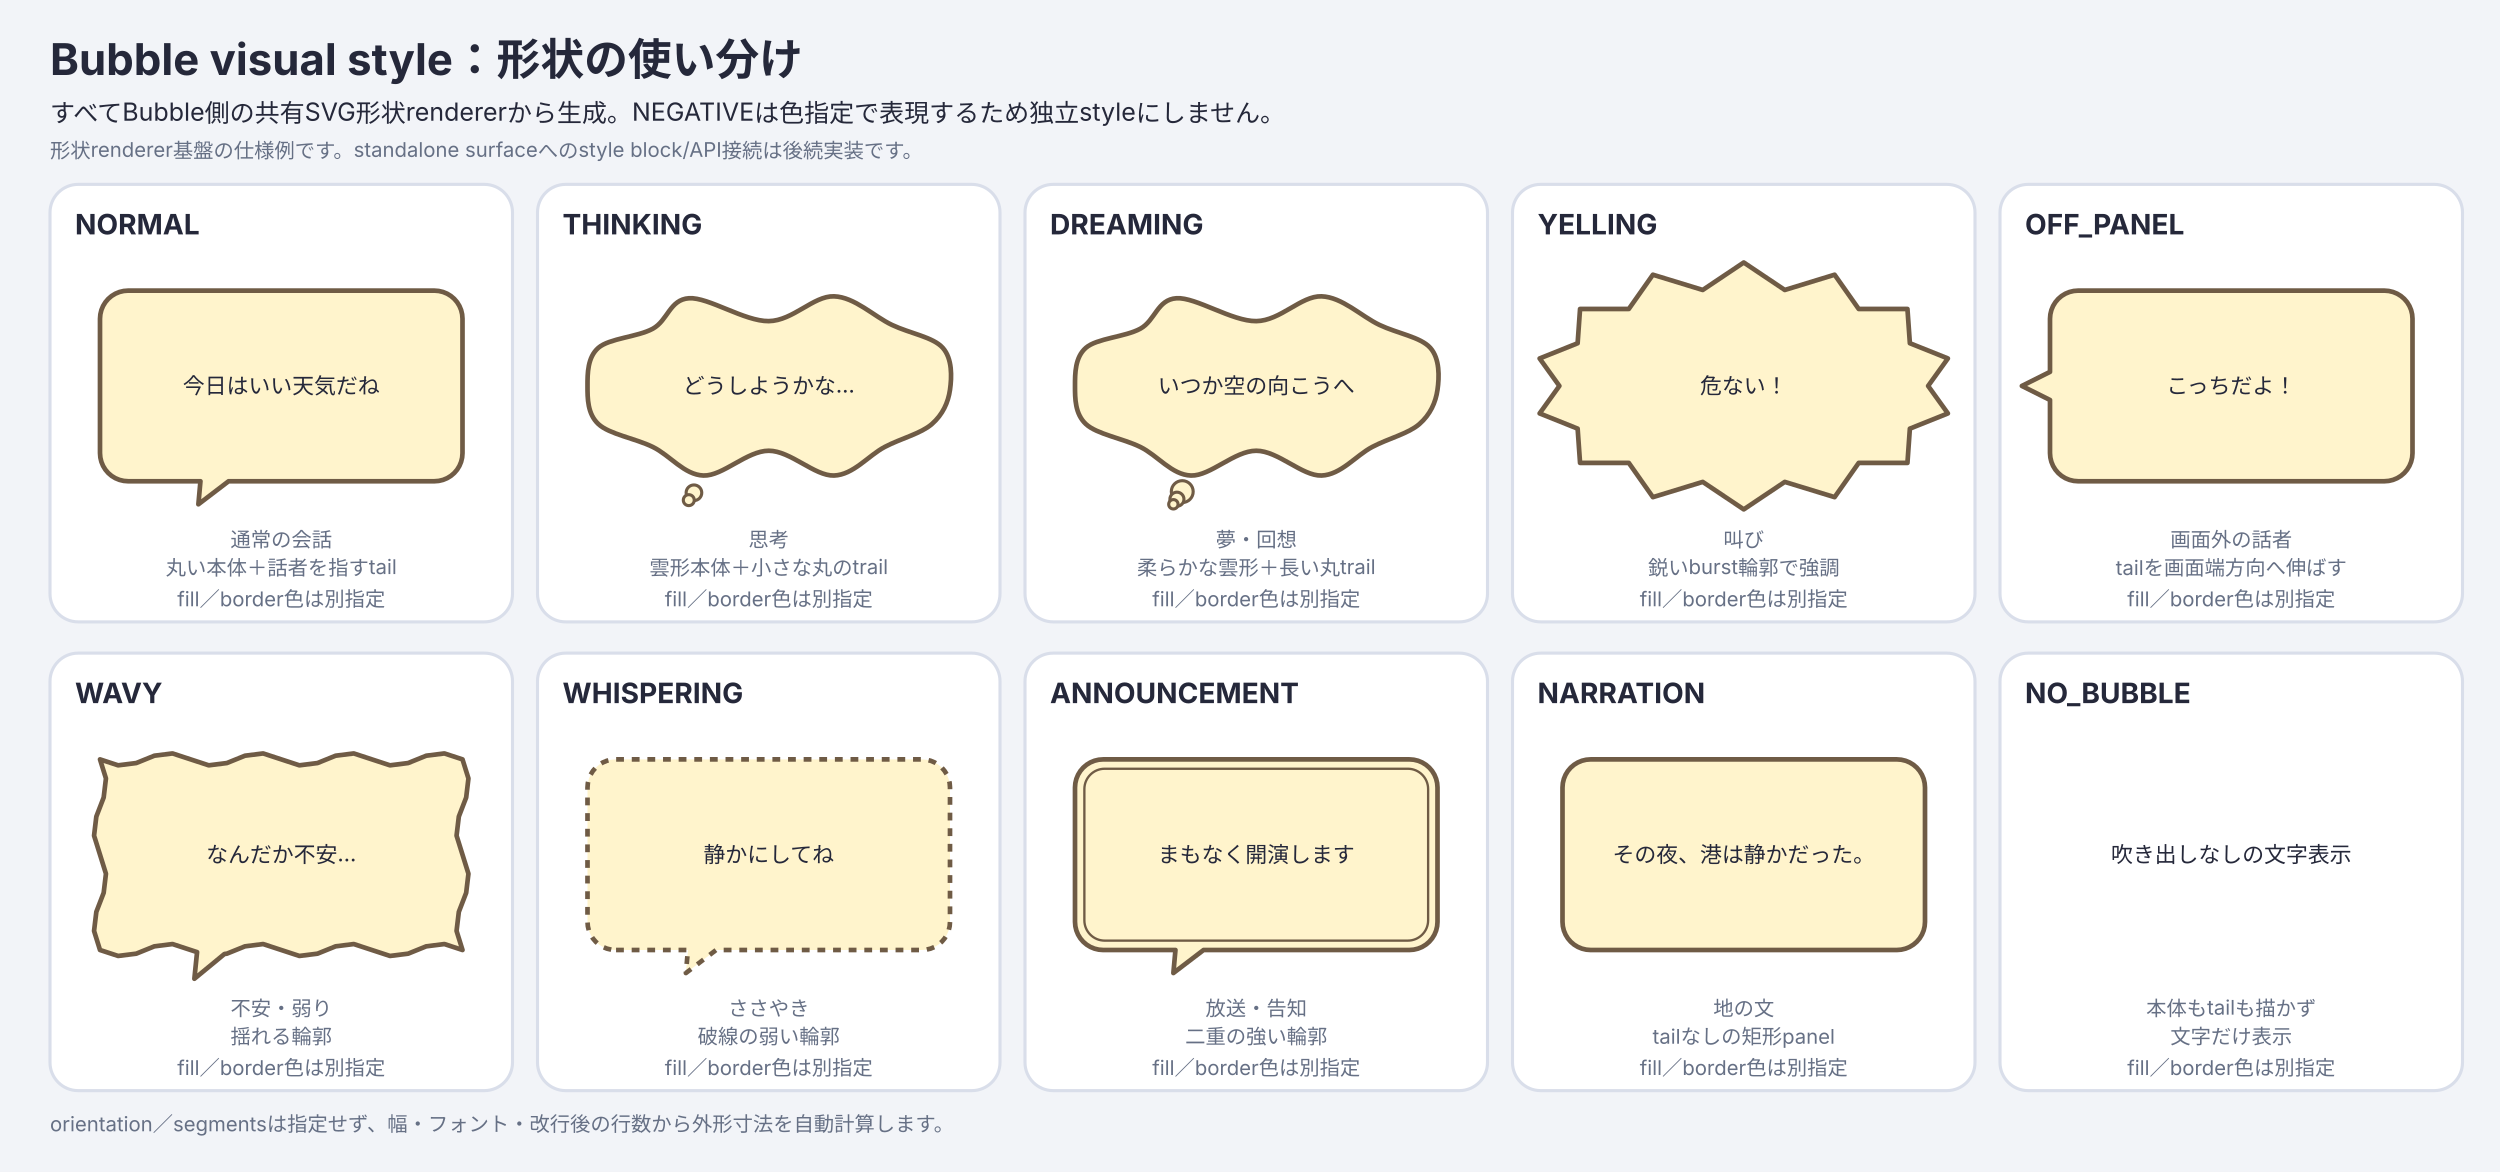
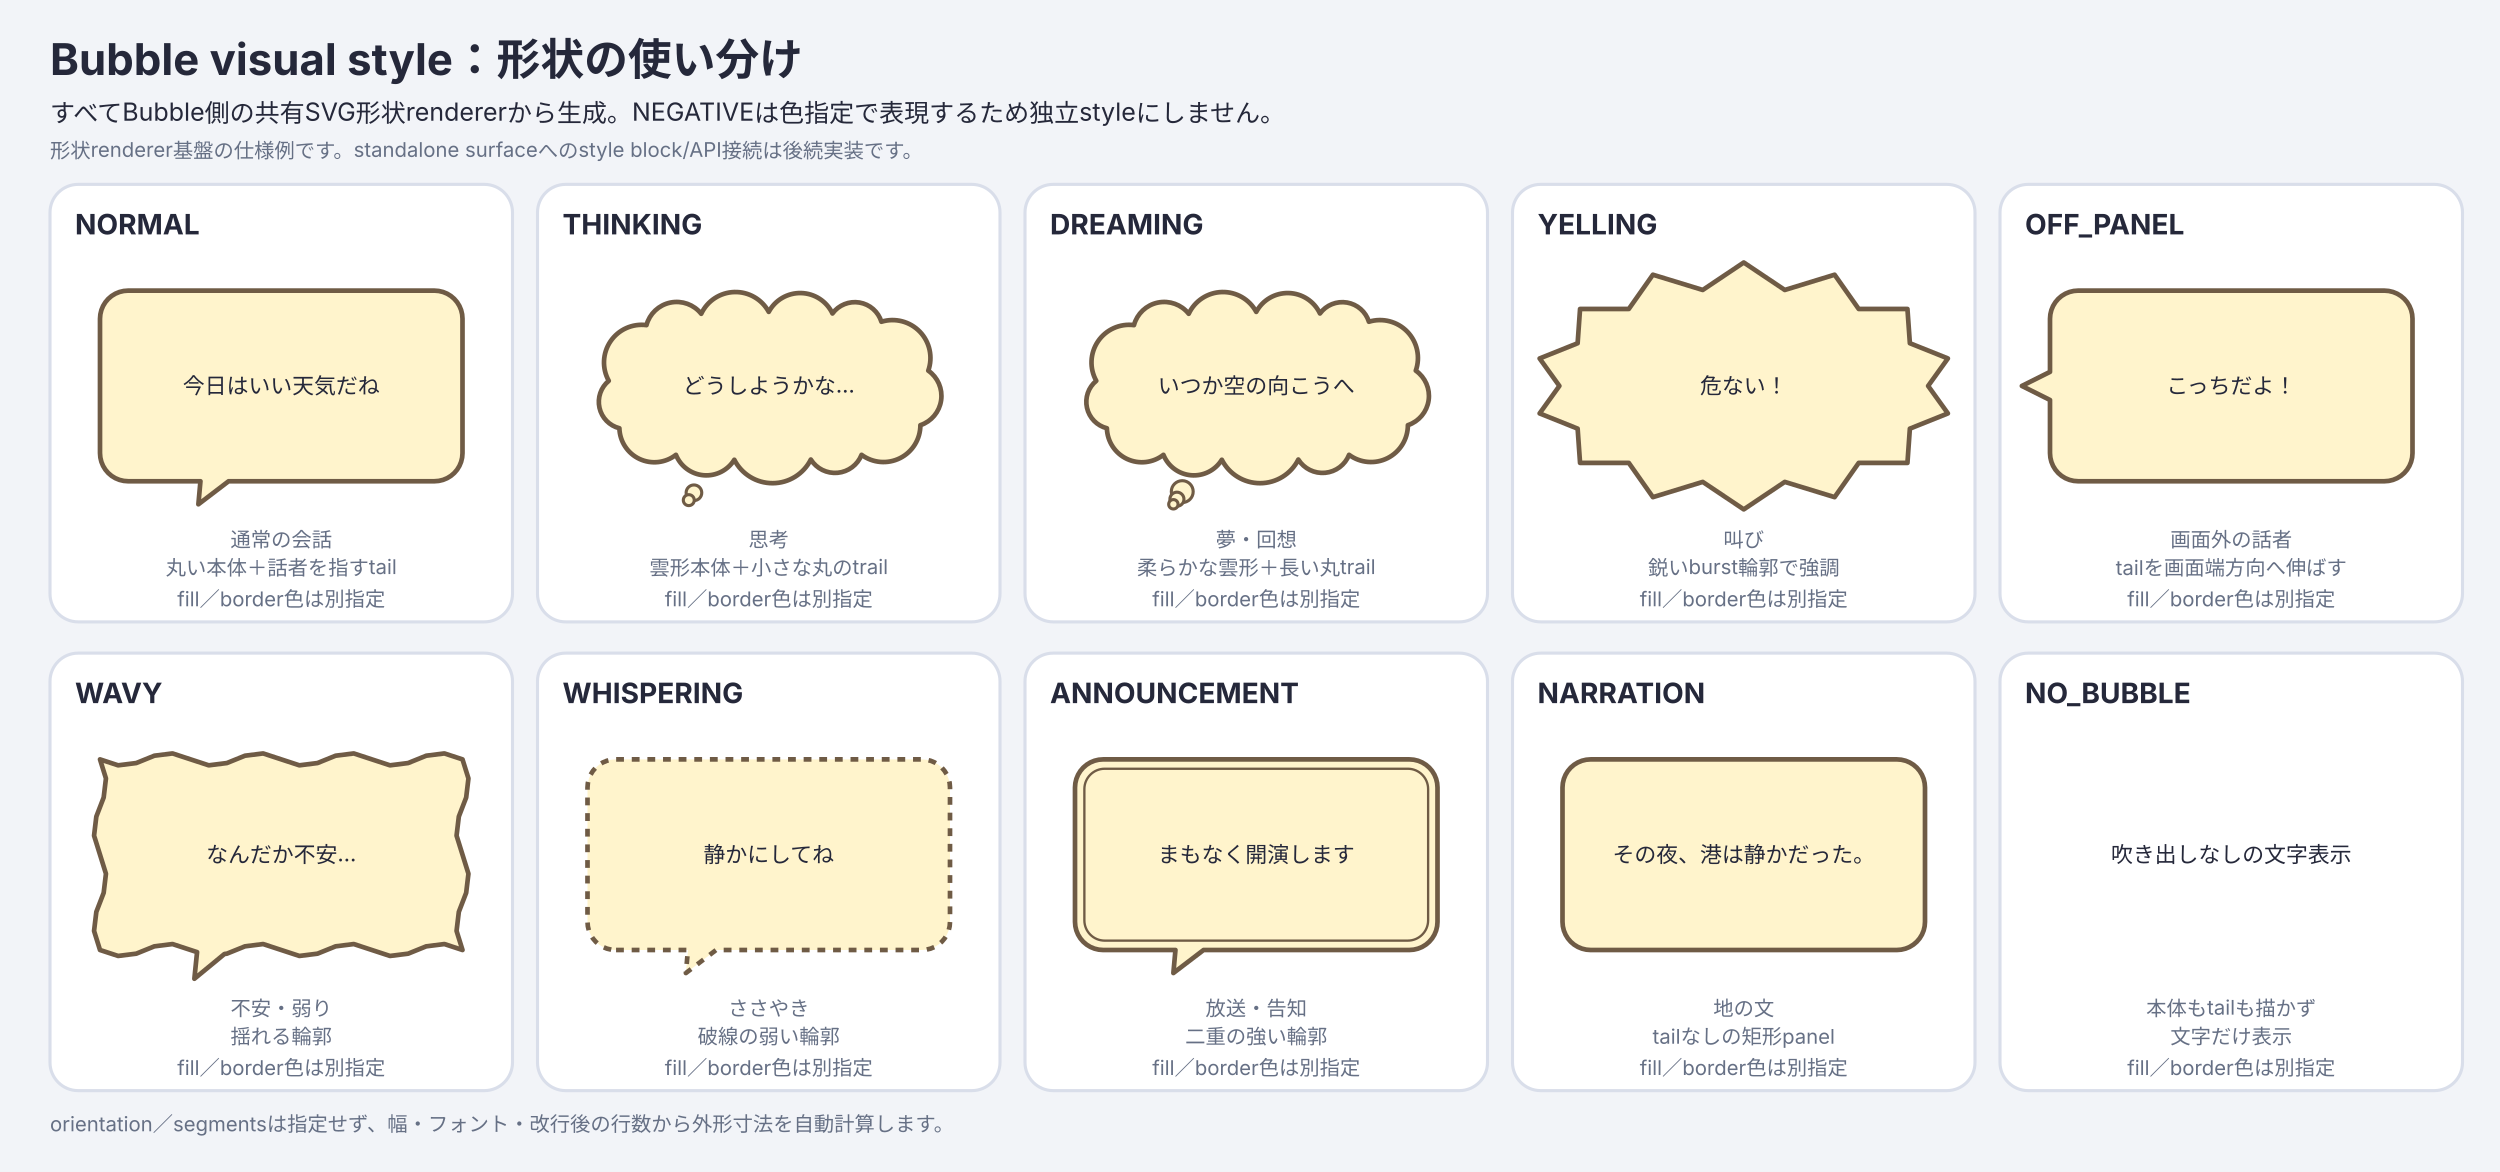
<svg xmlns="http://www.w3.org/2000/svg" width="1600" height="750" viewBox="0 0 1600 750" role="img" aria-labelledby="title description">
  <style>
    text { font-family: -apple-system, BlinkMacSystemFont, "Hiragino Sans", "Noto Sans JP", sans-serif; }
    .heading { fill: #25283a; font-size: 28px; font-weight: 700; }
    .subheading { fill: #25283a; font-size: 20px; font-weight: 700; }
    .body { fill: #25283a; font-size: 16px; }
    .small { fill: #667085; font-size: 13px; }
    .block-text { fill: #ffffff; font-size: 13px; font-weight: 600; }
    .input-text { fill: #25283a; font-size: 13px; font-weight: 500; }
  </style>
  <rect width="1600" height="750" fill="#f2f4f8" />
  <text x="32" y="48" class="heading">Bubble visual style：形状の使い分け</text>
  <text x="32" y="78" class="body">すべてBubble側の共有SVG形状rendererから生成。NEGATIVEは色指定で表現するため独立styleにしません。</text>
  <text x="32" y="101" class="small">形状renderer基盤の仕様例です。standalone surfaceへのstyle block/API接続は後続実装です。</text>
  <g data-style-gallery-card="NORMAL">
    <rect x="32" y="118" width="296" height="280" rx="18" fill="#ffffff" stroke="#d9deea" stroke-width="2" />
    <text x="48" y="150" style="fill:#25283a;font-size:18px;font-weight:700">NORMAL</text>
    <svg x="40" y="162" width="280" height="170" viewBox="0 0 280 170" data-bubble-renderer="canonical" data-bubble-style="NORMAL" overflow="visible">
      <path d="M 39.184 145.778 L 36.438 145.119 L 33.828 144.038 L 31.42 142.562 L 29.272 140.728 L 27.438 138.58 L 25.962 136.172 L 24.881 133.562 L 24.222 130.816 L 24 128 L 24 42 L 24.222 39.184 L 24.881 36.438 L 25.962 33.828 L 27.438 31.42 L 29.272 29.272 L 31.42 27.438 L 33.828 25.962 L 36.438 24.881 L 39.184 24.222 L 42 24 L 238 24 L 240.816 24.222 L 243.562 24.881 L 246.172 25.962 L 248.58 27.438 L 250.728 29.272 L 252.562 31.42 L 254.038 33.828 L 255.119 36.438 L 255.778 39.184 L 256 42 L 256 128 L 255.778 130.816 L 255.119 133.562 L 254.038 136.172 L 252.562 138.58 L 250.728 140.728 L 248.58 142.562 L 246.172 144.038 L 243.562 145.119 L 240.816 145.778 L 238 146 L 106.287 146 L 86.963 160.745 L 88.287 146 L 42 146 Z" fill="#fff4cc" stroke="#6f5b45" stroke-width="3" stroke-linejoin="round" data-boolean-operation="union" data-tail-base-on-border="true" />
      <text x="140" y="89.9" text-anchor="middle" fill="#25283a" font-family="Noto Sans JP, sans-serif" font-size="14">今日はいい天気だね</text>
    </svg>
    <text x="180" y="350" text-anchor="middle" class="small">通常の会話</text>
    <text x="180" y="368" text-anchor="middle" class="small">丸い本体＋話者を指すtail</text>
    <text x="180" y="388" text-anchor="middle" class="small">fill／border色は別指定</text>
  </g>
  <g data-style-gallery-card="THINKING">
    <rect x="344" y="118" width="296" height="280" rx="18" fill="#ffffff" stroke="#d9deea" stroke-width="2" />
    <text x="360" y="150" style="fill:#25283a;font-size:18px;font-weight:700">THINKING</text>
    <svg x="352" y="162" width="280" height="170" viewBox="0 0 280 170" data-bubble-renderer="canonical" data-bubble-style="THINKING" overflow="visible">
      <circle cx="92.125" cy="153.372" r="5" fill="#fff4cc" stroke="#6f5b45" stroke-width="2" />
      <circle cx="88.821" cy="158.091" r="3.5" fill="#fff4cc" stroke="#6f5b45" stroke-width="2" />
      <g transform="translate(0 0) scale(1)">
-         <path d="M 24 85 C 24 76.867 24 66.7 30.96 60.6 C 37.92 54.5 56.093 53.687 65.76 48.4 C 75.427 43.113 76.587 29.693 88.96 28.88 C 101.333 28.067 124.533 43.723 140 43.52 C 155.467 43.317 168.613 27.253 181.76 27.66 C 194.907 28.067 207.28 40.47 218.88 45.96 C 230.48 51.45 245.173 53.687 251.36 60.6 C 257.547 67.513 257.16 79.307 256 87.44 C 254.84 95.573 251.36 103.3 244.4 109.4 C 237.44 115.5 224.68 118.55 214.24 124.04 C 203.8 129.53 194.133 141.933 181.76 142.34 C 169.387 142.747 153.92 126.48 140 126.48 C 126.08 126.48 110.613 142.747 98.24 142.34 C 85.867 141.933 76.973 129.53 65.76 124.04 C 54.547 118.55 37.92 115.907 30.96 109.4 C 24 102.893 24 93.133 24 85 Z" fill="#fff4cc" stroke="#6f5b45" stroke-width="3" stroke-linejoin="round" />
+         <path d="M 140 37.6 A 22.844 22.844 0 0 1 180.781 38.62 A 17.788 17.788 0 0 1 212.099 43.92 A 24.276 24.276 0 0 1 242.099 75.214 A 19.749 19.749 0 0 1 237.047 110.116 A 23.608 23.608 0 0 1 199.402 129.09 A 18.263 18.263 0 0 1 166.931 132.111 A 27.422 27.422 0 0 1 117.963 132.242 A 20.998 20.998 0 0 1 80.598 129.09 A 22.392 22.392 0 0 1 44.409 112.082 A 17.418 17.418 0 0 1 37.611 81.731 A 24.108 24.108 0 0 1 61.742 46.079 A 20.038 20.038 0 0 1 96.779 38.819 A 24.213 24.213 0 0 1 140 37.6 Z" fill="#fff4cc" stroke="#6f5b45" stroke-width="3" stroke-linejoin="round" />
      </g>
      <text x="140" y="89.9" text-anchor="middle" fill="#25283a" font-family="Noto Sans JP, sans-serif" font-size="14">どうしようかな…</text>
    </svg>
    <text x="492" y="350" text-anchor="middle" class="small">思考</text>
    <text x="492" y="368" text-anchor="middle" class="small">雲形本体＋小さな丸のtrail</text>
    <text x="492" y="388" text-anchor="middle" class="small">fill／border色は別指定</text>
  </g>
  <g data-style-gallery-card="DREAMING">
    <rect x="656" y="118" width="296" height="280" rx="18" fill="#ffffff" stroke="#d9deea" stroke-width="2" />
    <text x="672" y="150" style="fill:#25283a;font-size:18px;font-weight:700">DREAMING</text>
    <svg x="664" y="162" width="280" height="170" viewBox="0 0 280 170" data-bubble-renderer="canonical" data-bubble-style="DREAMING" overflow="visible">
      <circle cx="92.641" cy="152.635" r="7" fill="#fff4cc" stroke="#6f5b45" stroke-width="2" />
      <circle cx="89.234" cy="157.501" r="4.5" fill="#fff4cc" stroke="#6f5b45" stroke-width="2" />
      <circle cx="86.963" cy="160.745" r="3" fill="#fff4cc" stroke="#6f5b45" stroke-width="2" />
      <g transform="translate(0 0) scale(1)">
-         <path d="M 24 85 C 24 76.867 24 66.7 30.96 60.6 C 37.92 54.5 56.093 53.687 65.76 48.4 C 75.427 43.113 76.587 29.693 88.96 28.88 C 101.333 28.067 124.533 43.723 140 43.52 C 155.467 43.317 168.613 27.253 181.76 27.66 C 194.907 28.067 207.28 40.47 218.88 45.96 C 230.48 51.45 245.173 53.687 251.36 60.6 C 257.547 67.513 257.16 79.307 256 87.44 C 254.84 95.573 251.36 103.3 244.4 109.4 C 237.44 115.5 224.68 118.55 214.24 124.04 C 203.8 129.53 194.133 141.933 181.76 142.34 C 169.387 142.747 153.92 126.48 140 126.48 C 126.08 126.48 110.613 142.747 98.24 142.34 C 85.867 141.933 76.973 129.53 65.76 124.04 C 54.547 118.55 37.92 115.907 30.96 109.4 C 24 102.893 24 93.133 24 85 Z" fill="#fff4cc" stroke="#6f5b45" stroke-width="3" stroke-linejoin="round" />
+         <path d="M 140 37.6 A 22.844 22.844 0 0 1 180.781 38.62 A 17.788 17.788 0 0 1 212.099 43.92 A 24.276 24.276 0 0 1 242.099 75.214 A 19.749 19.749 0 0 1 237.047 110.116 A 23.608 23.608 0 0 1 199.402 129.09 A 18.263 18.263 0 0 1 166.931 132.111 A 27.422 27.422 0 0 1 117.963 132.242 A 20.998 20.998 0 0 1 80.598 129.09 A 22.392 22.392 0 0 1 44.409 112.082 A 17.418 17.418 0 0 1 37.611 81.731 A 24.108 24.108 0 0 1 61.742 46.079 A 20.038 20.038 0 0 1 96.779 38.819 A 24.213 24.213 0 0 1 140 37.6 Z" fill="#fff4cc" stroke="#6f5b45" stroke-width="3" stroke-linejoin="round" />
      </g>
      <text x="140" y="89.9" text-anchor="middle" fill="#25283a" font-family="Noto Sans JP, sans-serif" font-size="14">いつか空の向こうへ</text>
    </svg>
    <text x="804" y="350" text-anchor="middle" class="small">夢・回想</text>
    <text x="804" y="368" text-anchor="middle" class="small">柔らかな雲形＋長い丸trail</text>
    <text x="804" y="388" text-anchor="middle" class="small">fill／border色は別指定</text>
  </g>
  <g data-style-gallery-card="YELLING">
    <rect x="968" y="118" width="296" height="280" rx="18" fill="#ffffff" stroke="#d9deea" stroke-width="2" />
    <text x="984" y="150" style="fill:#25283a;font-size:18px;font-weight:700">YELLING</text>
    <svg x="976" y="162" width="280" height="170" viewBox="0 0 280 170" data-bubble-renderer="canonical" data-bubble-style="YELLING" overflow="visible">
      <path d="M 166.257 23.579 L 198.14 13.823 L 213.572 35.745 L 244.765 35.744 L 246.314 57.665 L 270.64 67.421 L 258 85 L 270.64 102.579 L 246.314 112.335 L 244.765 134.256 L 213.572 134.255 L 198.14 156.177 L 166.257 146.421 L 140 164 L 113.743 146.421 L 81.86 156.177 L 66.428 134.255 L 35.235 134.256 L 33.686 112.335 L 9.36 102.579 L 22 85 L 9.36 67.421 L 33.686 57.665 L 35.235 35.744 L 66.428 35.745 L 81.86 13.823 L 113.743 23.579 L 140 6 Z" fill="#fff4cc" stroke="#6f5b45" stroke-width="3" stroke-linejoin="round" data-boolean-operation="union" data-tail-base-on-border="true" />
      <text x="140" y="89.9" text-anchor="middle" fill="#25283a" font-family="Noto Sans JP, sans-serif" font-size="14">危ない！</text>
    </svg>
    <text x="1116" y="350" text-anchor="middle" class="small">叫び</text>
    <text x="1116" y="368" text-anchor="middle" class="small">鋭いburst輪郭で強調</text>
    <text x="1116" y="388" text-anchor="middle" class="small">fill／border色は別指定</text>
  </g>
  <g data-style-gallery-card="OFF_PANEL">
    <rect x="1280" y="118" width="296" height="280" rx="18" fill="#ffffff" stroke="#d9deea" stroke-width="2" />
    <text x="1296" y="150" style="fill:#25283a;font-size:18px;font-weight:700">OFF_PANEL</text>
    <svg x="1288" y="162" width="280" height="170" viewBox="0 0 280 170" data-bubble-renderer="canonical" data-bubble-style="OFF_PANEL" overflow="visible">
      <path d="M 24 76 L 24 42 L 24.222 39.184 L 24.881 36.438 L 25.962 33.828 L 27.438 31.42 L 29.272 29.272 L 31.42 27.438 L 33.828 25.962 L 36.438 24.881 L 39.184 24.222 L 42 24 L 238 24 L 240.816 24.222 L 243.562 24.881 L 246.172 25.962 L 248.58 27.438 L 250.728 29.272 L 252.562 31.42 L 254.038 33.828 L 255.119 36.438 L 255.778 39.184 L 256 42 L 256 128 L 255.778 130.816 L 255.119 133.562 L 254.038 136.172 L 252.562 138.58 L 250.728 140.728 L 248.58 142.562 L 246.172 144.038 L 243.562 145.119 L 240.816 145.778 L 238 146 L 42 146 L 39.184 145.778 L 36.438 145.119 L 33.828 144.038 L 31.42 142.562 L 29.272 140.728 L 27.438 138.58 L 25.962 136.172 L 24.881 133.562 L 24.222 130.816 L 24 128 L 24 94 L 6 85 Z" fill="#fff4cc" stroke="#6f5b45" stroke-width="3" stroke-linejoin="round" data-boolean-operation="union" data-tail-base-on-border="true" />
      <text x="140" y="89.9" text-anchor="middle" fill="#25283a" font-family="Noto Sans JP, sans-serif" font-size="14">こっちだよ！</text>
    </svg>
    <text x="1428" y="350" text-anchor="middle" class="small">画面外の話者</text>
    <text x="1428" y="368" text-anchor="middle" class="small">tailを画面端方向へ伸ばす</text>
    <text x="1428" y="388" text-anchor="middle" class="small">fill／border色は別指定</text>
  </g>
  <g data-style-gallery-card="WAVY">
    <rect x="32" y="418" width="296" height="280" rx="18" fill="#ffffff" stroke="#d9deea" stroke-width="2" />
    <text x="48" y="450" style="fill:#25283a;font-size:18px;font-weight:700">WAVY</text>
    <svg x="40" y="462" width="280" height="170" viewBox="0 0 280 170" data-bubble-renderer="canonical" data-bubble-style="WAVY" overflow="visible">
      <path d="M 256 24 L 259.804 36.2 L 258.351 48.4 L 253.649 60.6 L 252.196 72.8 L 259.804 97.2 L 258.351 109.4 L 253.649 121.6 L 252.196 133.8 L 256 146 L 244.4 142.196 L 232.8 143.649 L 221.2 148.351 L 209.6 149.804 L 186.4 142.196 L 174.8 143.649 L 163.2 148.351 L 151.6 149.804 L 128.4 142.196 L 116.8 143.649 L 105.2 148.351 L 103.652 148.545 L 103.652 148.545 L 84.398 164.408 L 86.123 147.352 L 70.4 142.196 L 58.8 143.649 L 47.2 148.351 L 35.6 149.804 L 24 146 L 20.196 133.8 L 21.649 121.6 L 26.351 109.4 L 27.804 97.2 L 20.196 72.8 L 21.649 60.6 L 26.351 48.4 L 27.804 36.2 L 24 24 L 35.6 27.804 L 47.2 26.351 L 58.8 21.649 L 70.4 20.196 L 93.6 27.804 L 105.2 26.351 L 116.8 21.649 L 128.4 20.196 L 151.6 27.804 L 163.2 26.351 L 174.8 21.649 L 186.4 20.196 L 209.6 27.804 L 221.2 26.351 L 232.8 21.649 L 244.4 20.196 Z" fill="#fff4cc" stroke="#6f5b45" stroke-width="3" stroke-linejoin="round" data-boolean-operation="union" data-tail-base-on-border="true" />
      <text x="140" y="89.9" text-anchor="middle" fill="#25283a" font-family="Noto Sans JP, sans-serif" font-size="14">なんだか不安…</text>
    </svg>
    <text x="180" y="650" text-anchor="middle" class="small">不安・弱り</text>
    <text x="180" y="668" text-anchor="middle" class="small">揺れる輪郭</text>
    <text x="180" y="688" text-anchor="middle" class="small">fill／border色は別指定</text>
  </g>
  <g data-style-gallery-card="WHISPERING">
    <rect x="344" y="418" width="296" height="280" rx="18" fill="#ffffff" stroke="#d9deea" stroke-width="2" />
    <text x="360" y="450" style="fill:#25283a;font-size:18px;font-weight:700">WHISPERING</text>
    <svg x="352" y="462" width="280" height="170" viewBox="0 0 280 170" data-bubble-renderer="canonical" data-bubble-style="WHISPERING" overflow="visible">
      <path d="M 39.184 145.778 L 36.438 145.119 L 33.828 144.038 L 31.42 142.562 L 29.272 140.728 L 27.438 138.58 L 25.962 136.172 L 24.881 133.562 L 24.222 130.816 L 24 128 L 24 42 L 24.222 39.184 L 24.881 36.438 L 25.962 33.828 L 27.438 31.42 L 29.272 29.272 L 31.42 27.438 L 33.828 25.962 L 36.438 24.881 L 39.184 24.222 L 42 24 L 238 24 L 240.816 24.222 L 243.562 24.881 L 246.172 25.962 L 248.58 27.438 L 250.728 29.272 L 252.562 31.42 L 254.038 33.828 L 255.119 36.438 L 255.778 39.184 L 256 42 L 256 128 L 255.778 130.816 L 255.119 133.562 L 254.038 136.172 L 252.562 138.58 L 250.728 140.728 L 248.58 142.562 L 246.172 144.038 L 243.562 145.119 L 240.816 145.778 L 238 146 L 106.287 146 L 86.963 160.745 L 88.287 146 L 42 146 Z" fill="#fff4cc" stroke="#6f5b45" stroke-width="3" stroke-linejoin="round" data-boolean-operation="union" data-tail-base-on-border="true" stroke-dasharray="5 5" />
      <text x="140" y="89.9" text-anchor="middle" fill="#25283a" font-family="Noto Sans JP, sans-serif" font-size="14">静かにしてね</text>
    </svg>
    <text x="492" y="650" text-anchor="middle" class="small">ささやき</text>
    <text x="492" y="668" text-anchor="middle" class="small">破線の弱い輪郭</text>
    <text x="492" y="688" text-anchor="middle" class="small">fill／border色は別指定</text>
  </g>
  <g data-style-gallery-card="ANNOUNCEMENT">
    <rect x="656" y="418" width="296" height="280" rx="18" fill="#ffffff" stroke="#d9deea" stroke-width="2" />
    <text x="672" y="450" style="fill:#25283a;font-size:18px;font-weight:700">ANNOUNCEMENT</text>
    <svg x="664" y="462" width="280" height="170" viewBox="0 0 280 170" data-bubble-renderer="canonical" data-bubble-style="ANNOUNCEMENT" overflow="visible">
      <path d="M 39.184 145.778 L 36.438 145.119 L 33.828 144.038 L 31.42 142.562 L 29.272 140.728 L 27.438 138.58 L 25.962 136.172 L 24.881 133.562 L 24.222 130.816 L 24 128 L 24 42 L 24.222 39.184 L 24.881 36.438 L 25.962 33.828 L 27.438 31.42 L 29.272 29.272 L 31.42 27.438 L 33.828 25.962 L 36.438 24.881 L 39.184 24.222 L 42 24 L 238 24 L 240.816 24.222 L 243.562 24.881 L 246.172 25.962 L 248.58 27.438 L 250.728 29.272 L 252.562 31.42 L 254.038 33.828 L 255.119 36.438 L 255.778 39.184 L 256 42 L 256 128 L 255.778 130.816 L 255.119 133.562 L 254.038 136.172 L 252.562 138.58 L 250.728 140.728 L 248.58 142.562 L 246.172 144.038 L 243.562 145.119 L 240.816 145.778 L 238 146 L 106.287 146 L 86.963 160.745 L 88.287 146 L 42 146 Z" fill="#fff4cc" stroke="#6f5b45" stroke-width="3" stroke-linejoin="round" data-boolean-operation="union" data-tail-base-on-border="true" />
      <rect x="30" y="30" width="220" height="110" rx="13" fill="none" stroke="#6f5b45" stroke-width="1.5" />
      <text x="140" y="89.9" text-anchor="middle" fill="#25283a" font-family="Noto Sans JP, sans-serif" font-size="14">まもなく開演します</text>
    </svg>
    <text x="804" y="650" text-anchor="middle" class="small">放送・告知</text>
    <text x="804" y="668" text-anchor="middle" class="small">二重の強い輪郭</text>
    <text x="804" y="688" text-anchor="middle" class="small">fill／border色は別指定</text>
  </g>
  <g data-style-gallery-card="NARRATION">
    <rect x="968" y="418" width="296" height="280" rx="18" fill="#ffffff" stroke="#d9deea" stroke-width="2" />
    <text x="984" y="450" style="fill:#25283a;font-size:18px;font-weight:700">NARRATION</text>
    <svg x="976" y="462" width="280" height="170" viewBox="0 0 280 170" data-bubble-renderer="canonical" data-bubble-style="NARRATION" overflow="visible">
      <path d="M 238 24 L 240.816 24.222 L 243.562 24.881 L 246.172 25.962 L 248.58 27.438 L 250.728 29.272 L 252.562 31.42 L 254.038 33.828 L 255.119 36.438 L 255.778 39.184 L 256 42 L 256 128 L 255.778 130.816 L 255.119 133.562 L 254.038 136.172 L 252.562 138.58 L 250.728 140.728 L 248.58 142.562 L 246.172 144.038 L 243.562 145.119 L 240.816 145.778 L 238 146 L 42 146 L 39.184 145.778 L 36.438 145.119 L 33.828 144.038 L 31.42 142.562 L 29.272 140.728 L 27.438 138.58 L 25.962 136.172 L 24.881 133.562 L 24.222 130.816 L 24 128 L 24 42 L 24.222 39.184 L 24.881 36.438 L 25.962 33.828 L 27.438 31.42 L 29.272 29.272 L 31.42 27.438 L 33.828 25.962 L 36.438 24.881 L 39.184 24.222 L 42 24 Z" fill="#fff4cc" stroke="#6f5b45" stroke-width="3" stroke-linejoin="round" />
      <text x="140" y="89.9" text-anchor="middle" fill="#25283a" font-family="Noto Sans JP, sans-serif" font-size="14">その夜、港は静かだった。</text>
    </svg>
    <text x="1116" y="650" text-anchor="middle" class="small">地の文</text>
    <text x="1116" y="668" text-anchor="middle" class="small">tailなしの矩形panel</text>
    <text x="1116" y="688" text-anchor="middle" class="small">fill／border色は別指定</text>
  </g>
  <g data-style-gallery-card="NO_BUBBLE">
    <rect x="1280" y="418" width="296" height="280" rx="18" fill="#ffffff" stroke="#d9deea" stroke-width="2" />
    <text x="1296" y="450" style="fill:#25283a;font-size:18px;font-weight:700">NO_BUBBLE</text>
    <svg x="1288" y="462" width="280" height="170" viewBox="0 0 280 170" data-bubble-renderer="canonical" data-bubble-style="NO_BUBBLE" overflow="visible">
      <text x="140" y="89.9" text-anchor="middle" fill="#25283a" font-family="Noto Sans JP, sans-serif" font-size="14">吹き出しなしの文字表示</text>
    </svg>
    <text x="1428" y="650" text-anchor="middle" class="small">本体もtailも描かず</text>
    <text x="1428" y="668" text-anchor="middle" class="small">文字だけ表示</text>
    <text x="1428" y="688" text-anchor="middle" class="small">fill／border色は別指定</text>
  </g>
  <text x="32" y="724" class="small">orientation／segmentsは指定せず、幅・フォント・改行後の行数から外形寸法を自動計算します。</text>
</svg>
